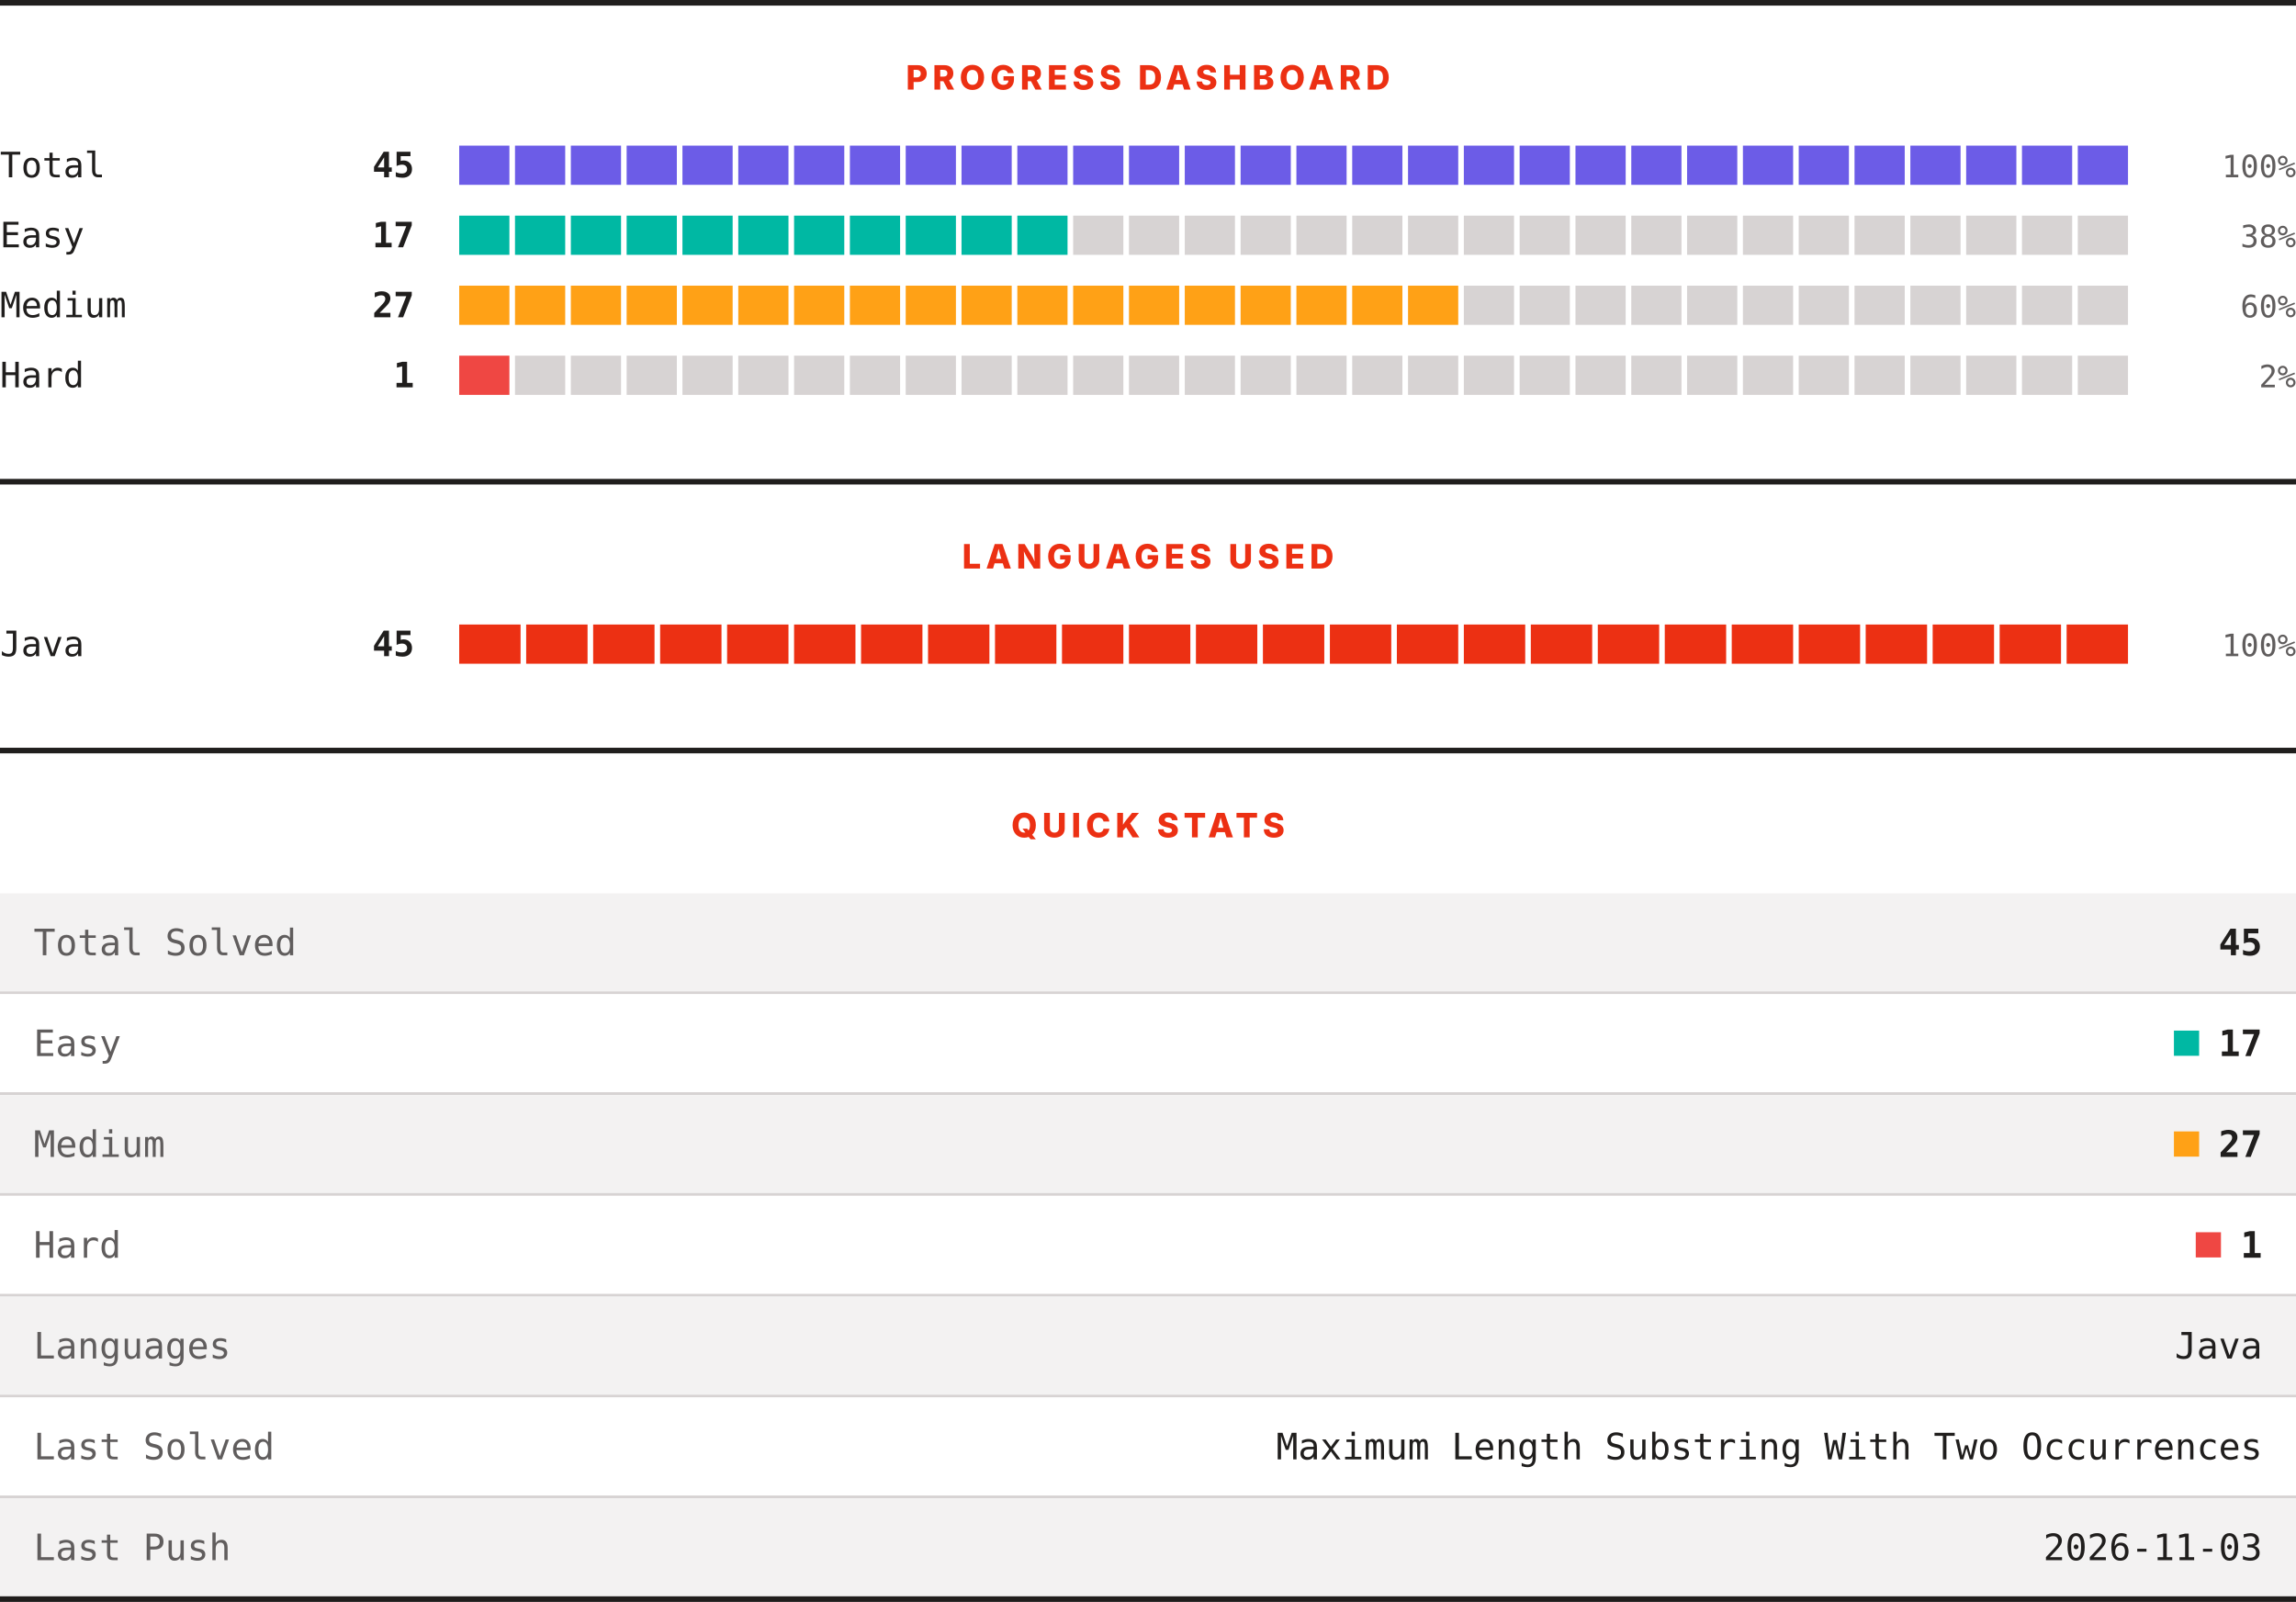
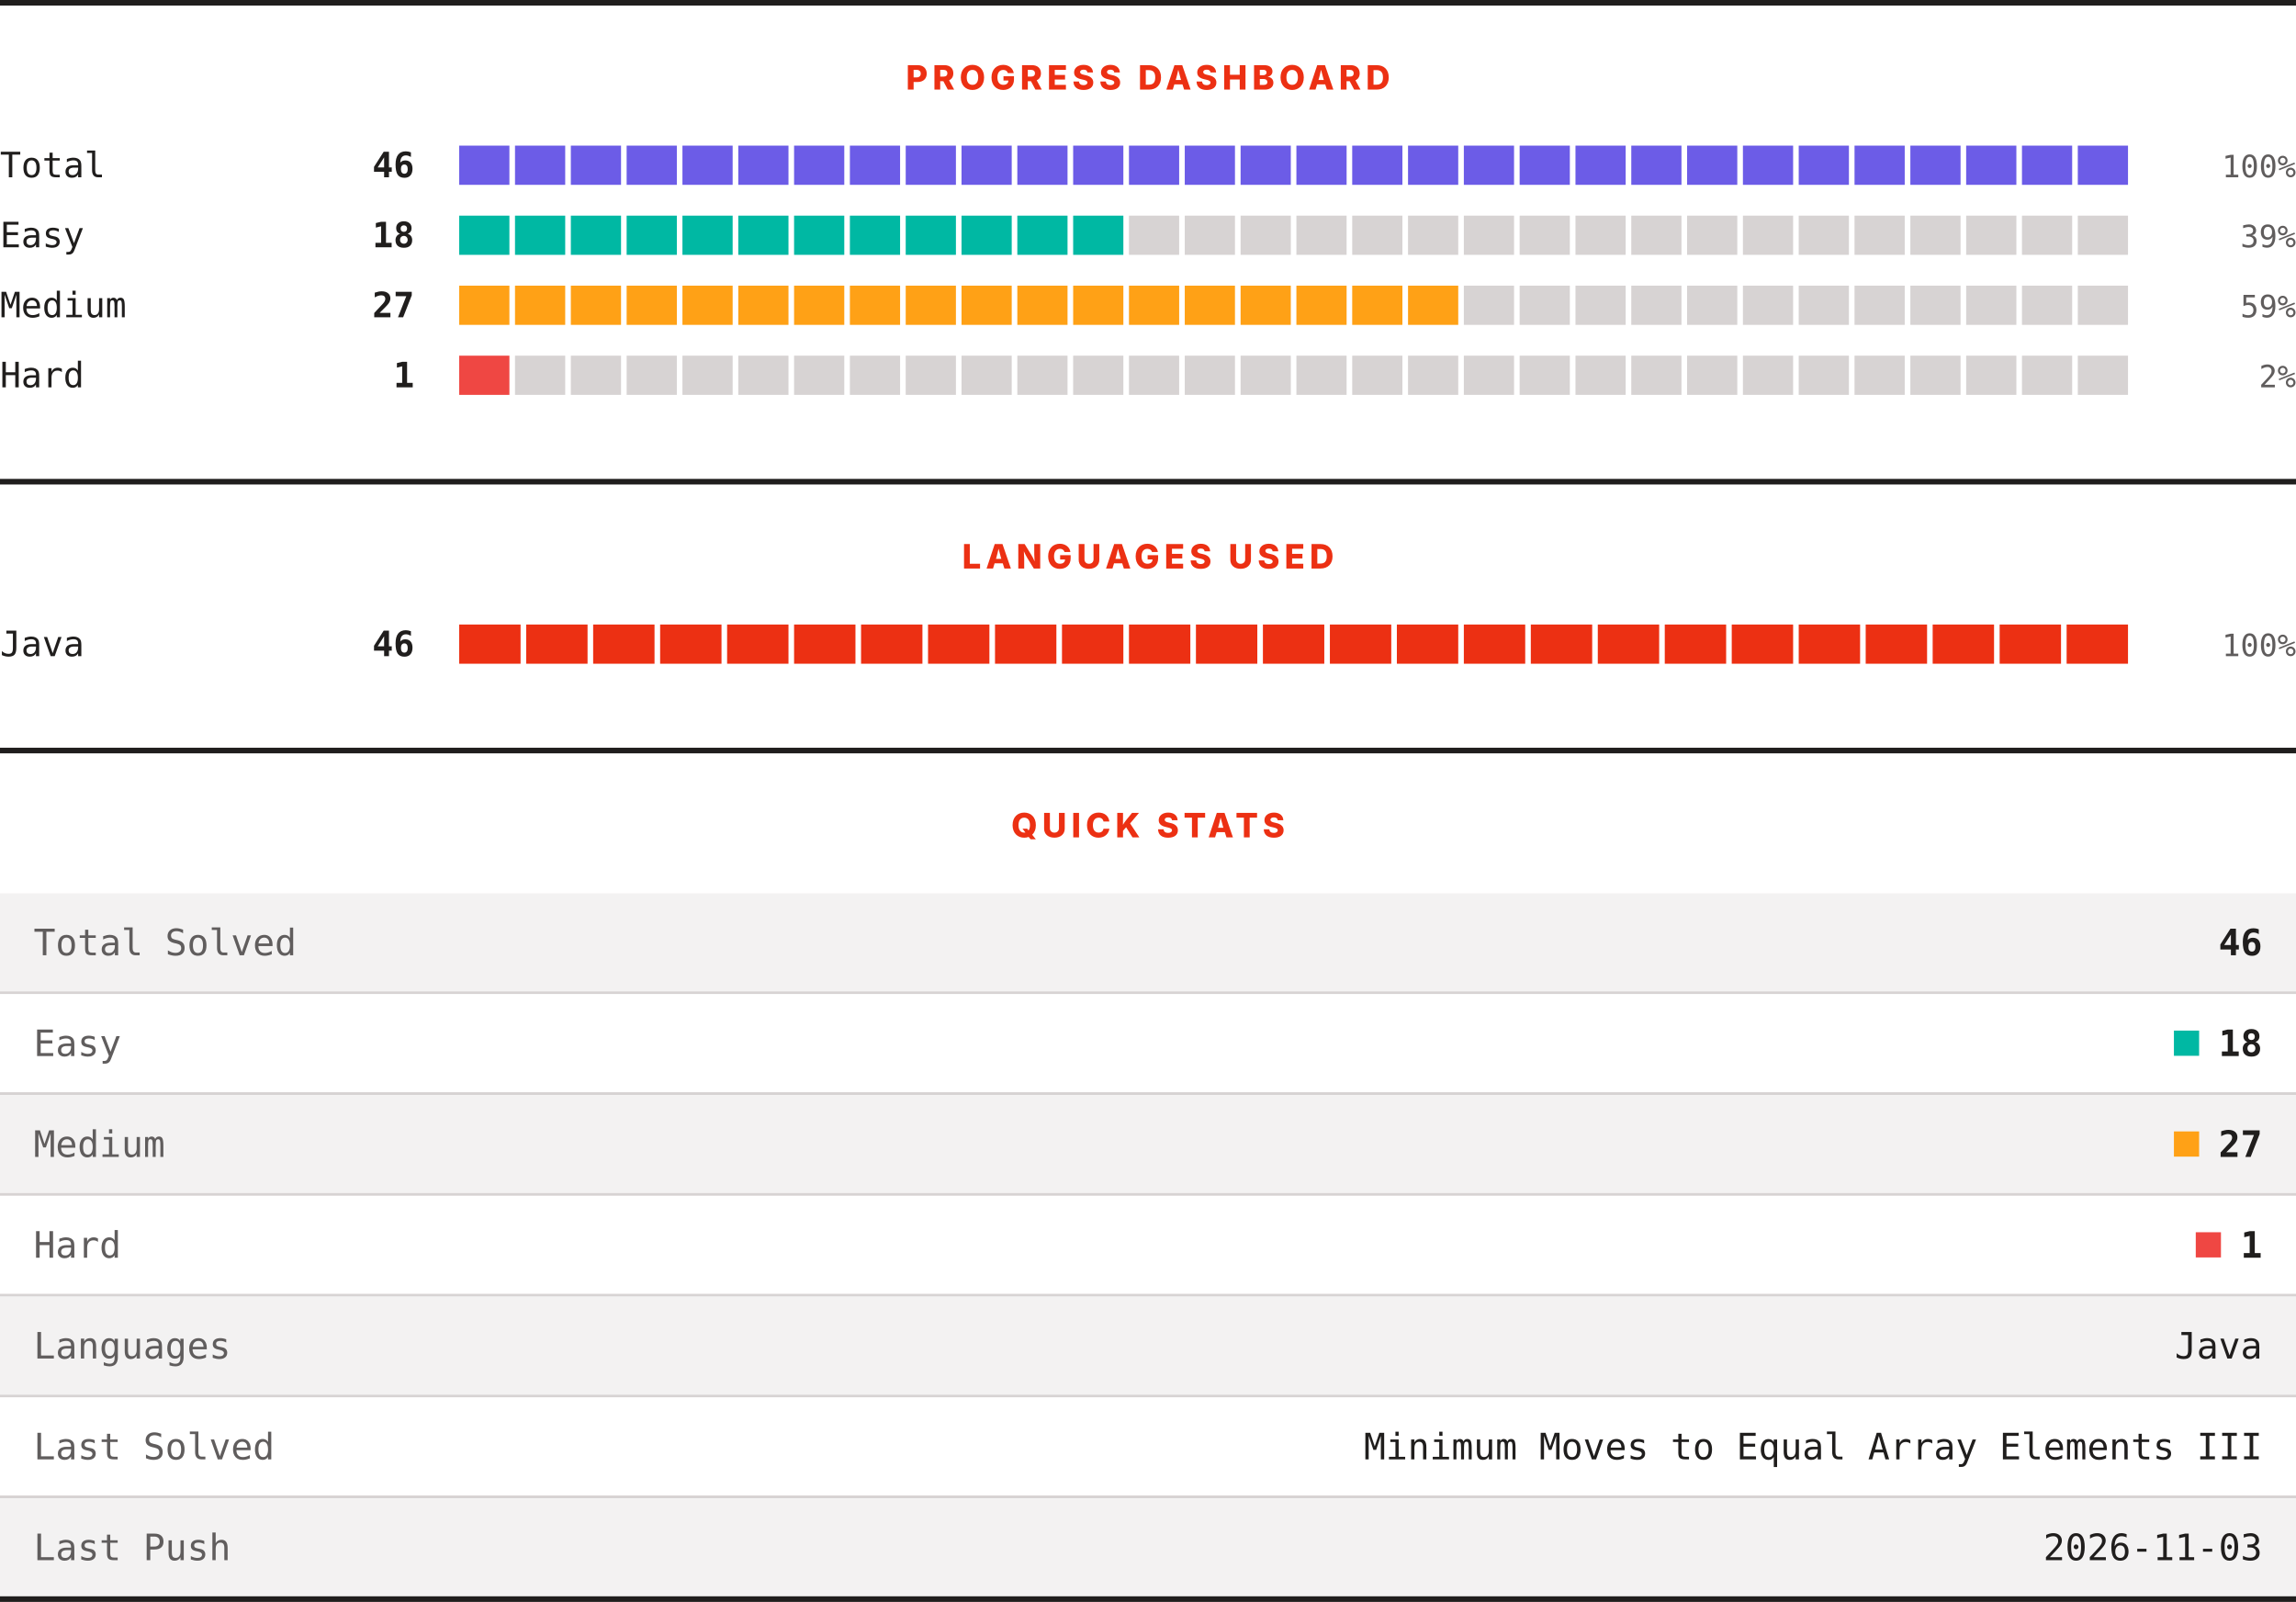
<svg xmlns="http://www.w3.org/2000/svg" width="820" height="572" viewBox="0 0 820 572" role="img" aria-label="LeetCode progress, languages and quick stats">
  <rect width="820" height="572" fill="#ffffff" />
  <rect x="0" y="0" width="820" height="2" fill="#201e1d" />
  <text x="410" y="32" text-anchor="middle" font-family="Archivo, system-ui, -apple-system, Segoe UI, sans-serif" font-size="12" font-weight="800" letter-spacing="1.68" fill="#ec3013">PROGRESS DASHBOARD</text>
  <text x="0" y="63.3" font-family="ui-monospace, SFMono-Regular, Menlo, Consolas, monospace" font-size="12.5" fill="#201e1d">Total</text>
-   <text x="148" y="63.3" text-anchor="end" font-family="ui-monospace, SFMono-Regular, Menlo, Consolas, monospace" font-size="12.5" font-weight="700" fill="#201e1d">45</text>
+   <text x="148" y="63.3" text-anchor="end" font-family="ui-monospace, SFMono-Regular, Menlo, Consolas, monospace" font-size="12.5" font-weight="700" fill="#201e1d">46</text>
  <rect x="164.00" y="52" width="17.93" height="14" fill="#6c5ce7" />
  <rect x="183.93" y="52" width="17.93" height="14" fill="#6c5ce7" />
  <rect x="203.87" y="52" width="17.93" height="14" fill="#6c5ce7" />
  <rect x="223.80" y="52" width="17.93" height="14" fill="#6c5ce7" />
  <rect x="243.73" y="52" width="17.93" height="14" fill="#6c5ce7" />
  <rect x="263.67" y="52" width="17.93" height="14" fill="#6c5ce7" />
  <rect x="283.60" y="52" width="17.93" height="14" fill="#6c5ce7" />
  <rect x="303.53" y="52" width="17.93" height="14" fill="#6c5ce7" />
  <rect x="323.47" y="52" width="17.93" height="14" fill="#6c5ce7" />
  <rect x="343.40" y="52" width="17.93" height="14" fill="#6c5ce7" />
  <rect x="363.33" y="52" width="17.93" height="14" fill="#6c5ce7" />
  <rect x="383.27" y="52" width="17.93" height="14" fill="#6c5ce7" />
  <rect x="403.20" y="52" width="17.93" height="14" fill="#6c5ce7" />
  <rect x="423.13" y="52" width="17.93" height="14" fill="#6c5ce7" />
  <rect x="443.07" y="52" width="17.93" height="14" fill="#6c5ce7" />
  <rect x="463.00" y="52" width="17.93" height="14" fill="#6c5ce7" />
  <rect x="482.93" y="52" width="17.93" height="14" fill="#6c5ce7" />
  <rect x="502.87" y="52" width="17.93" height="14" fill="#6c5ce7" />
  <rect x="522.80" y="52" width="17.93" height="14" fill="#6c5ce7" />
  <rect x="542.73" y="52" width="17.93" height="14" fill="#6c5ce7" />
  <rect x="562.67" y="52" width="17.93" height="14" fill="#6c5ce7" />
  <rect x="582.60" y="52" width="17.93" height="14" fill="#6c5ce7" />
  <rect x="602.53" y="52" width="17.93" height="14" fill="#6c5ce7" />
  <rect x="622.47" y="52" width="17.93" height="14" fill="#6c5ce7" />
  <rect x="642.40" y="52" width="17.93" height="14" fill="#6c5ce7" />
  <rect x="662.33" y="52" width="17.93" height="14" fill="#6c5ce7" />
  <rect x="682.27" y="52" width="17.93" height="14" fill="#6c5ce7" />
  <rect x="702.20" y="52" width="17.93" height="14" fill="#6c5ce7" />
  <rect x="722.13" y="52" width="17.93" height="14" fill="#6c5ce7" />
  <rect x="742.07" y="52" width="17.93" height="14" fill="#6c5ce7" />
  <text x="820" y="63.3" text-anchor="end" font-family="ui-monospace, SFMono-Regular, Menlo, Consolas, monospace" font-size="11" fill="#605d5d">100%</text>
  <text x="0" y="88.3" font-family="ui-monospace, SFMono-Regular, Menlo, Consolas, monospace" font-size="12.5" fill="#201e1d">Easy</text>
-   <text x="148" y="88.3" text-anchor="end" font-family="ui-monospace, SFMono-Regular, Menlo, Consolas, monospace" font-size="12.5" font-weight="700" fill="#201e1d">17</text>
+   <text x="148" y="88.3" text-anchor="end" font-family="ui-monospace, SFMono-Regular, Menlo, Consolas, monospace" font-size="12.5" font-weight="700" fill="#201e1d">18</text>
  <rect x="164.00" y="77" width="17.93" height="14" fill="#00b8a3" />
  <rect x="183.93" y="77" width="17.93" height="14" fill="#00b8a3" />
  <rect x="203.87" y="77" width="17.93" height="14" fill="#00b8a3" />
  <rect x="223.80" y="77" width="17.93" height="14" fill="#00b8a3" />
  <rect x="243.73" y="77" width="17.93" height="14" fill="#00b8a3" />
  <rect x="263.67" y="77" width="17.93" height="14" fill="#00b8a3" />
  <rect x="283.60" y="77" width="17.93" height="14" fill="#00b8a3" />
  <rect x="303.53" y="77" width="17.93" height="14" fill="#00b8a3" />
  <rect x="323.47" y="77" width="17.93" height="14" fill="#00b8a3" />
  <rect x="343.40" y="77" width="17.93" height="14" fill="#00b8a3" />
  <rect x="363.33" y="77" width="17.93" height="14" fill="#00b8a3" />
-   <rect x="383.27" y="77" width="17.93" height="14" fill="#d7d3d3" />
+   <rect x="383.27" y="77" width="17.93" height="14" fill="#00b8a3" />
  <rect x="403.20" y="77" width="17.93" height="14" fill="#d7d3d3" />
  <rect x="423.13" y="77" width="17.93" height="14" fill="#d7d3d3" />
  <rect x="443.07" y="77" width="17.93" height="14" fill="#d7d3d3" />
  <rect x="463.00" y="77" width="17.93" height="14" fill="#d7d3d3" />
  <rect x="482.93" y="77" width="17.93" height="14" fill="#d7d3d3" />
  <rect x="502.87" y="77" width="17.93" height="14" fill="#d7d3d3" />
  <rect x="522.80" y="77" width="17.93" height="14" fill="#d7d3d3" />
  <rect x="542.73" y="77" width="17.93" height="14" fill="#d7d3d3" />
  <rect x="562.67" y="77" width="17.93" height="14" fill="#d7d3d3" />
  <rect x="582.60" y="77" width="17.93" height="14" fill="#d7d3d3" />
  <rect x="602.53" y="77" width="17.93" height="14" fill="#d7d3d3" />
  <rect x="622.47" y="77" width="17.93" height="14" fill="#d7d3d3" />
  <rect x="642.40" y="77" width="17.93" height="14" fill="#d7d3d3" />
  <rect x="662.33" y="77" width="17.93" height="14" fill="#d7d3d3" />
  <rect x="682.27" y="77" width="17.93" height="14" fill="#d7d3d3" />
  <rect x="702.20" y="77" width="17.93" height="14" fill="#d7d3d3" />
  <rect x="722.13" y="77" width="17.93" height="14" fill="#d7d3d3" />
  <rect x="742.07" y="77" width="17.93" height="14" fill="#d7d3d3" />
-   <text x="820" y="88.3" text-anchor="end" font-family="ui-monospace, SFMono-Regular, Menlo, Consolas, monospace" font-size="11" fill="#605d5d">38%</text>
+   <text x="820" y="88.3" text-anchor="end" font-family="ui-monospace, SFMono-Regular, Menlo, Consolas, monospace" font-size="11" fill="#605d5d">39%</text>
  <text x="0" y="113.3" font-family="ui-monospace, SFMono-Regular, Menlo, Consolas, monospace" font-size="12.5" fill="#201e1d">Medium</text>
  <text x="148" y="113.3" text-anchor="end" font-family="ui-monospace, SFMono-Regular, Menlo, Consolas, monospace" font-size="12.5" font-weight="700" fill="#201e1d">27</text>
  <rect x="164.00" y="102" width="17.93" height="14" fill="#ffa116" />
  <rect x="183.93" y="102" width="17.93" height="14" fill="#ffa116" />
  <rect x="203.87" y="102" width="17.93" height="14" fill="#ffa116" />
  <rect x="223.80" y="102" width="17.93" height="14" fill="#ffa116" />
  <rect x="243.73" y="102" width="17.93" height="14" fill="#ffa116" />
  <rect x="263.67" y="102" width="17.93" height="14" fill="#ffa116" />
  <rect x="283.60" y="102" width="17.93" height="14" fill="#ffa116" />
  <rect x="303.53" y="102" width="17.93" height="14" fill="#ffa116" />
  <rect x="323.47" y="102" width="17.93" height="14" fill="#ffa116" />
  <rect x="343.40" y="102" width="17.93" height="14" fill="#ffa116" />
  <rect x="363.33" y="102" width="17.93" height="14" fill="#ffa116" />
  <rect x="383.27" y="102" width="17.93" height="14" fill="#ffa116" />
  <rect x="403.20" y="102" width="17.93" height="14" fill="#ffa116" />
  <rect x="423.13" y="102" width="17.93" height="14" fill="#ffa116" />
  <rect x="443.07" y="102" width="17.93" height="14" fill="#ffa116" />
  <rect x="463.00" y="102" width="17.93" height="14" fill="#ffa116" />
  <rect x="482.93" y="102" width="17.93" height="14" fill="#ffa116" />
  <rect x="502.87" y="102" width="17.93" height="14" fill="#ffa116" />
  <rect x="522.80" y="102" width="17.93" height="14" fill="#d7d3d3" />
  <rect x="542.73" y="102" width="17.93" height="14" fill="#d7d3d3" />
  <rect x="562.67" y="102" width="17.93" height="14" fill="#d7d3d3" />
  <rect x="582.60" y="102" width="17.93" height="14" fill="#d7d3d3" />
  <rect x="602.53" y="102" width="17.93" height="14" fill="#d7d3d3" />
  <rect x="622.47" y="102" width="17.93" height="14" fill="#d7d3d3" />
  <rect x="642.40" y="102" width="17.93" height="14" fill="#d7d3d3" />
  <rect x="662.33" y="102" width="17.93" height="14" fill="#d7d3d3" />
  <rect x="682.27" y="102" width="17.93" height="14" fill="#d7d3d3" />
  <rect x="702.20" y="102" width="17.93" height="14" fill="#d7d3d3" />
  <rect x="722.13" y="102" width="17.93" height="14" fill="#d7d3d3" />
  <rect x="742.07" y="102" width="17.93" height="14" fill="#d7d3d3" />
-   <text x="820" y="113.3" text-anchor="end" font-family="ui-monospace, SFMono-Regular, Menlo, Consolas, monospace" font-size="11" fill="#605d5d">60%</text>
+   <text x="820" y="113.3" text-anchor="end" font-family="ui-monospace, SFMono-Regular, Menlo, Consolas, monospace" font-size="11" fill="#605d5d">59%</text>
  <text x="0" y="138.3" font-family="ui-monospace, SFMono-Regular, Menlo, Consolas, monospace" font-size="12.5" fill="#201e1d">Hard</text>
  <text x="148" y="138.3" text-anchor="end" font-family="ui-monospace, SFMono-Regular, Menlo, Consolas, monospace" font-size="12.5" font-weight="700" fill="#201e1d">1</text>
  <rect x="164.00" y="127" width="17.93" height="14" fill="#ef4743" />
  <rect x="183.93" y="127" width="17.93" height="14" fill="#d7d3d3" />
  <rect x="203.87" y="127" width="17.93" height="14" fill="#d7d3d3" />
  <rect x="223.80" y="127" width="17.93" height="14" fill="#d7d3d3" />
  <rect x="243.73" y="127" width="17.93" height="14" fill="#d7d3d3" />
  <rect x="263.67" y="127" width="17.93" height="14" fill="#d7d3d3" />
  <rect x="283.60" y="127" width="17.93" height="14" fill="#d7d3d3" />
  <rect x="303.53" y="127" width="17.93" height="14" fill="#d7d3d3" />
  <rect x="323.47" y="127" width="17.93" height="14" fill="#d7d3d3" />
  <rect x="343.40" y="127" width="17.93" height="14" fill="#d7d3d3" />
  <rect x="363.33" y="127" width="17.93" height="14" fill="#d7d3d3" />
  <rect x="383.27" y="127" width="17.93" height="14" fill="#d7d3d3" />
  <rect x="403.20" y="127" width="17.93" height="14" fill="#d7d3d3" />
  <rect x="423.13" y="127" width="17.93" height="14" fill="#d7d3d3" />
  <rect x="443.07" y="127" width="17.93" height="14" fill="#d7d3d3" />
  <rect x="463.00" y="127" width="17.93" height="14" fill="#d7d3d3" />
  <rect x="482.93" y="127" width="17.93" height="14" fill="#d7d3d3" />
  <rect x="502.87" y="127" width="17.93" height="14" fill="#d7d3d3" />
  <rect x="522.80" y="127" width="17.93" height="14" fill="#d7d3d3" />
  <rect x="542.73" y="127" width="17.93" height="14" fill="#d7d3d3" />
  <rect x="562.67" y="127" width="17.93" height="14" fill="#d7d3d3" />
  <rect x="582.60" y="127" width="17.93" height="14" fill="#d7d3d3" />
  <rect x="602.53" y="127" width="17.93" height="14" fill="#d7d3d3" />
  <rect x="622.47" y="127" width="17.93" height="14" fill="#d7d3d3" />
  <rect x="642.40" y="127" width="17.93" height="14" fill="#d7d3d3" />
  <rect x="662.33" y="127" width="17.93" height="14" fill="#d7d3d3" />
  <rect x="682.27" y="127" width="17.93" height="14" fill="#d7d3d3" />
  <rect x="702.20" y="127" width="17.93" height="14" fill="#d7d3d3" />
  <rect x="722.13" y="127" width="17.93" height="14" fill="#d7d3d3" />
  <rect x="742.07" y="127" width="17.93" height="14" fill="#d7d3d3" />
  <text x="820" y="138.3" text-anchor="end" font-family="ui-monospace, SFMono-Regular, Menlo, Consolas, monospace" font-size="11" fill="#605d5d">2%</text>
  <rect x="0" y="171" width="820" height="2" fill="#201e1d" />
  <text x="410" y="203" text-anchor="middle" font-family="Archivo, system-ui, -apple-system, Segoe UI, sans-serif" font-size="12" font-weight="800" letter-spacing="1.68" fill="#ec3013">LANGUAGES USED</text>
  <text x="0" y="234.3" font-family="ui-monospace, SFMono-Regular, Menlo, Consolas, monospace" font-size="12.5" fill="#201e1d">Java</text>
-   <text x="148" y="234.3" text-anchor="end" font-family="ui-monospace, SFMono-Regular, Menlo, Consolas, monospace" font-size="12.5" font-weight="700" fill="#201e1d">45</text>
+   <text x="148" y="234.3" text-anchor="end" font-family="ui-monospace, SFMono-Regular, Menlo, Consolas, monospace" font-size="12.5" font-weight="700" fill="#201e1d">46</text>
  <rect x="164.00" y="223" width="21.92" height="14" fill="#ec3013" />
  <rect x="187.92" y="223" width="21.92" height="14" fill="#ec3013" />
  <rect x="211.84" y="223" width="21.92" height="14" fill="#ec3013" />
  <rect x="235.76" y="223" width="21.92" height="14" fill="#ec3013" />
  <rect x="259.68" y="223" width="21.92" height="14" fill="#ec3013" />
  <rect x="283.60" y="223" width="21.92" height="14" fill="#ec3013" />
  <rect x="307.52" y="223" width="21.92" height="14" fill="#ec3013" />
  <rect x="331.44" y="223" width="21.92" height="14" fill="#ec3013" />
  <rect x="355.36" y="223" width="21.92" height="14" fill="#ec3013" />
  <rect x="379.28" y="223" width="21.92" height="14" fill="#ec3013" />
  <rect x="403.20" y="223" width="21.92" height="14" fill="#ec3013" />
  <rect x="427.12" y="223" width="21.92" height="14" fill="#ec3013" />
  <rect x="451.04" y="223" width="21.92" height="14" fill="#ec3013" />
  <rect x="474.96" y="223" width="21.92" height="14" fill="#ec3013" />
  <rect x="498.88" y="223" width="21.92" height="14" fill="#ec3013" />
  <rect x="522.80" y="223" width="21.92" height="14" fill="#ec3013" />
  <rect x="546.72" y="223" width="21.92" height="14" fill="#ec3013" />
  <rect x="570.64" y="223" width="21.92" height="14" fill="#ec3013" />
  <rect x="594.56" y="223" width="21.92" height="14" fill="#ec3013" />
  <rect x="618.48" y="223" width="21.92" height="14" fill="#ec3013" />
  <rect x="642.40" y="223" width="21.92" height="14" fill="#ec3013" />
  <rect x="666.32" y="223" width="21.92" height="14" fill="#ec3013" />
  <rect x="690.24" y="223" width="21.92" height="14" fill="#ec3013" />
  <rect x="714.16" y="223" width="21.92" height="14" fill="#ec3013" />
  <rect x="738.08" y="223" width="21.92" height="14" fill="#ec3013" />
  <text x="820" y="234.3" text-anchor="end" font-family="ui-monospace, SFMono-Regular, Menlo, Consolas, monospace" font-size="11" fill="#605d5d">100%</text>
  <rect x="0" y="267" width="820" height="2" fill="#201e1d" />
  <text x="410" y="299" text-anchor="middle" font-family="Archivo, system-ui, -apple-system, Segoe UI, sans-serif" font-size="12" font-weight="800" letter-spacing="1.68" fill="#ec3013">QUICK STATS</text>
  <rect x="0" y="319" width="820" height="35" fill="#f3f2f2" />
  <text x="12" y="341.1" font-family="ui-monospace, SFMono-Regular, Menlo, Consolas, monospace" font-size="13" fill="#605d5d">Total Solved</text>
-   <text x="808" y="341.1" text-anchor="end" font-family="ui-monospace, SFMono-Regular, Menlo, Consolas, monospace" font-size="13" font-weight="700" fill="#201e1d">45</text>
+   <text x="808" y="341.1" text-anchor="end" font-family="ui-monospace, SFMono-Regular, Menlo, Consolas, monospace" font-size="13" font-weight="700" fill="#201e1d">46</text>
  <rect x="0" y="354" width="820" height="1" fill="#d7d3d3" />
  <rect x="0" y="355" width="820" height="35" fill="#ffffff" />
  <text x="12" y="377.1" font-family="ui-monospace, SFMono-Regular, Menlo, Consolas, monospace" font-size="13" fill="#605d5d">Easy</text>
  <rect x="776.4" y="368" width="9" height="9" fill="#00b8a3" />
-   <text x="808" y="377.1" text-anchor="end" font-family="ui-monospace, SFMono-Regular, Menlo, Consolas, monospace" font-size="13" font-weight="700" fill="#201e1d">17</text>
+   <text x="808" y="377.1" text-anchor="end" font-family="ui-monospace, SFMono-Regular, Menlo, Consolas, monospace" font-size="13" font-weight="700" fill="#201e1d">18</text>
  <rect x="0" y="390" width="820" height="1" fill="#d7d3d3" />
  <rect x="0" y="391" width="820" height="35" fill="#f3f2f2" />
  <text x="12" y="413.1" font-family="ui-monospace, SFMono-Regular, Menlo, Consolas, monospace" font-size="13" fill="#605d5d">Medium</text>
  <rect x="776.4" y="404" width="9" height="9" fill="#ffa116" />
  <text x="808" y="413.1" text-anchor="end" font-family="ui-monospace, SFMono-Regular, Menlo, Consolas, monospace" font-size="13" font-weight="700" fill="#201e1d">27</text>
  <rect x="0" y="426" width="820" height="1" fill="#d7d3d3" />
  <rect x="0" y="427" width="820" height="35" fill="#ffffff" />
  <text x="12" y="449.1" font-family="ui-monospace, SFMono-Regular, Menlo, Consolas, monospace" font-size="13" fill="#605d5d">Hard</text>
  <rect x="784.2" y="440" width="9" height="9" fill="#ef4743" />
  <text x="808" y="449.1" text-anchor="end" font-family="ui-monospace, SFMono-Regular, Menlo, Consolas, monospace" font-size="13" font-weight="700" fill="#201e1d">1</text>
  <rect x="0" y="462" width="820" height="1" fill="#d7d3d3" />
  <rect x="0" y="463" width="820" height="35" fill="#f3f2f2" />
  <text x="12" y="485.1" font-family="ui-monospace, SFMono-Regular, Menlo, Consolas, monospace" font-size="13" fill="#605d5d">Languages</text>
  <text x="808" y="485.1" text-anchor="end" font-family="ui-monospace, SFMono-Regular, Menlo, Consolas, monospace" font-size="13" fill="#201e1d">Java</text>
  <rect x="0" y="498" width="820" height="1" fill="#d7d3d3" />
  <rect x="0" y="499" width="820" height="35" fill="#ffffff" />
  <text x="12" y="521.1" font-family="ui-monospace, SFMono-Regular, Menlo, Consolas, monospace" font-size="13" fill="#605d5d">Last Solved</text>
-   <text x="808" y="521.1" text-anchor="end" font-family="ui-monospace, SFMono-Regular, Menlo, Consolas, monospace" font-size="13" fill="#201e1d">Maximum Length Substring With Two Occurrences</text>
+   <text x="808" y="521.1" text-anchor="end" font-family="ui-monospace, SFMono-Regular, Menlo, Consolas, monospace" font-size="13" fill="#201e1d">Minimum Moves to Equal Array Elements III</text>
  <rect x="0" y="534" width="820" height="1" fill="#d7d3d3" />
  <rect x="0" y="535" width="820" height="35" fill="#f3f2f2" />
  <text x="12" y="557.1" font-family="ui-monospace, SFMono-Regular, Menlo, Consolas, monospace" font-size="13" fill="#605d5d">Last Push</text>
  <text x="808" y="557.1" text-anchor="end" font-family="ui-monospace, SFMono-Regular, Menlo, Consolas, monospace" font-size="13" fill="#201e1d">2026-11-03</text>
  <rect x="0" y="570" width="820" height="2" fill="#201e1d" />
</svg>
